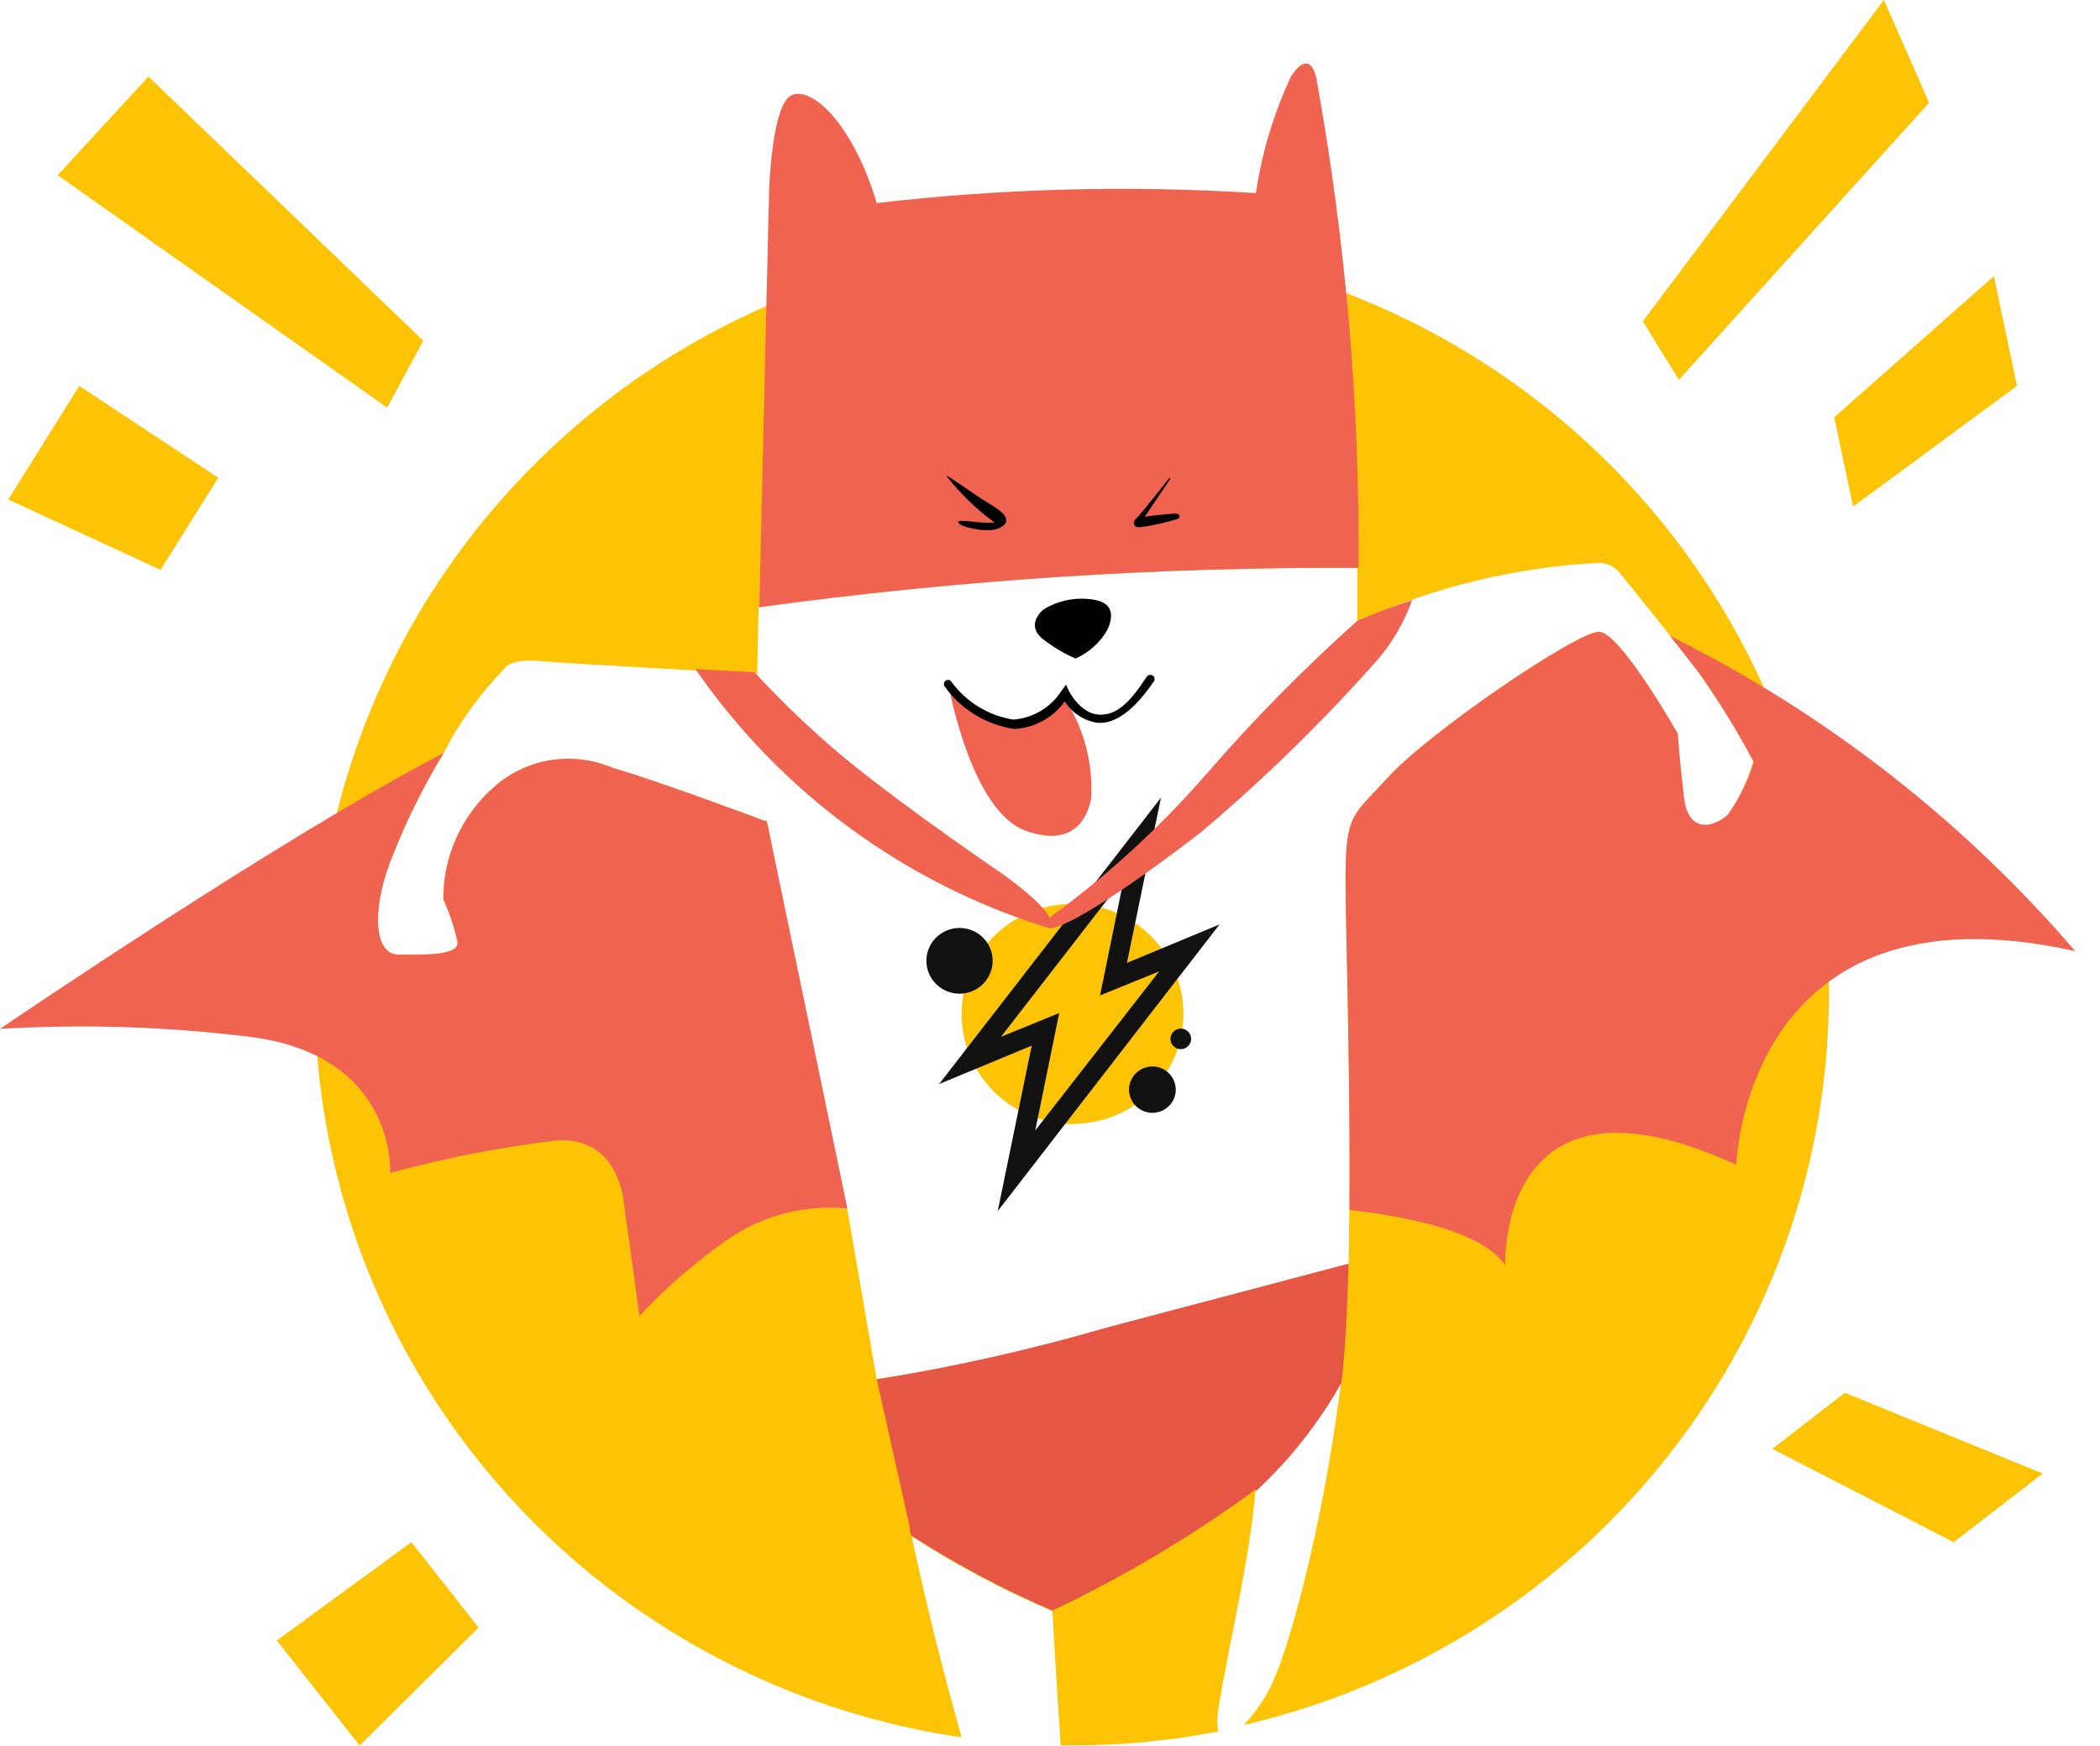
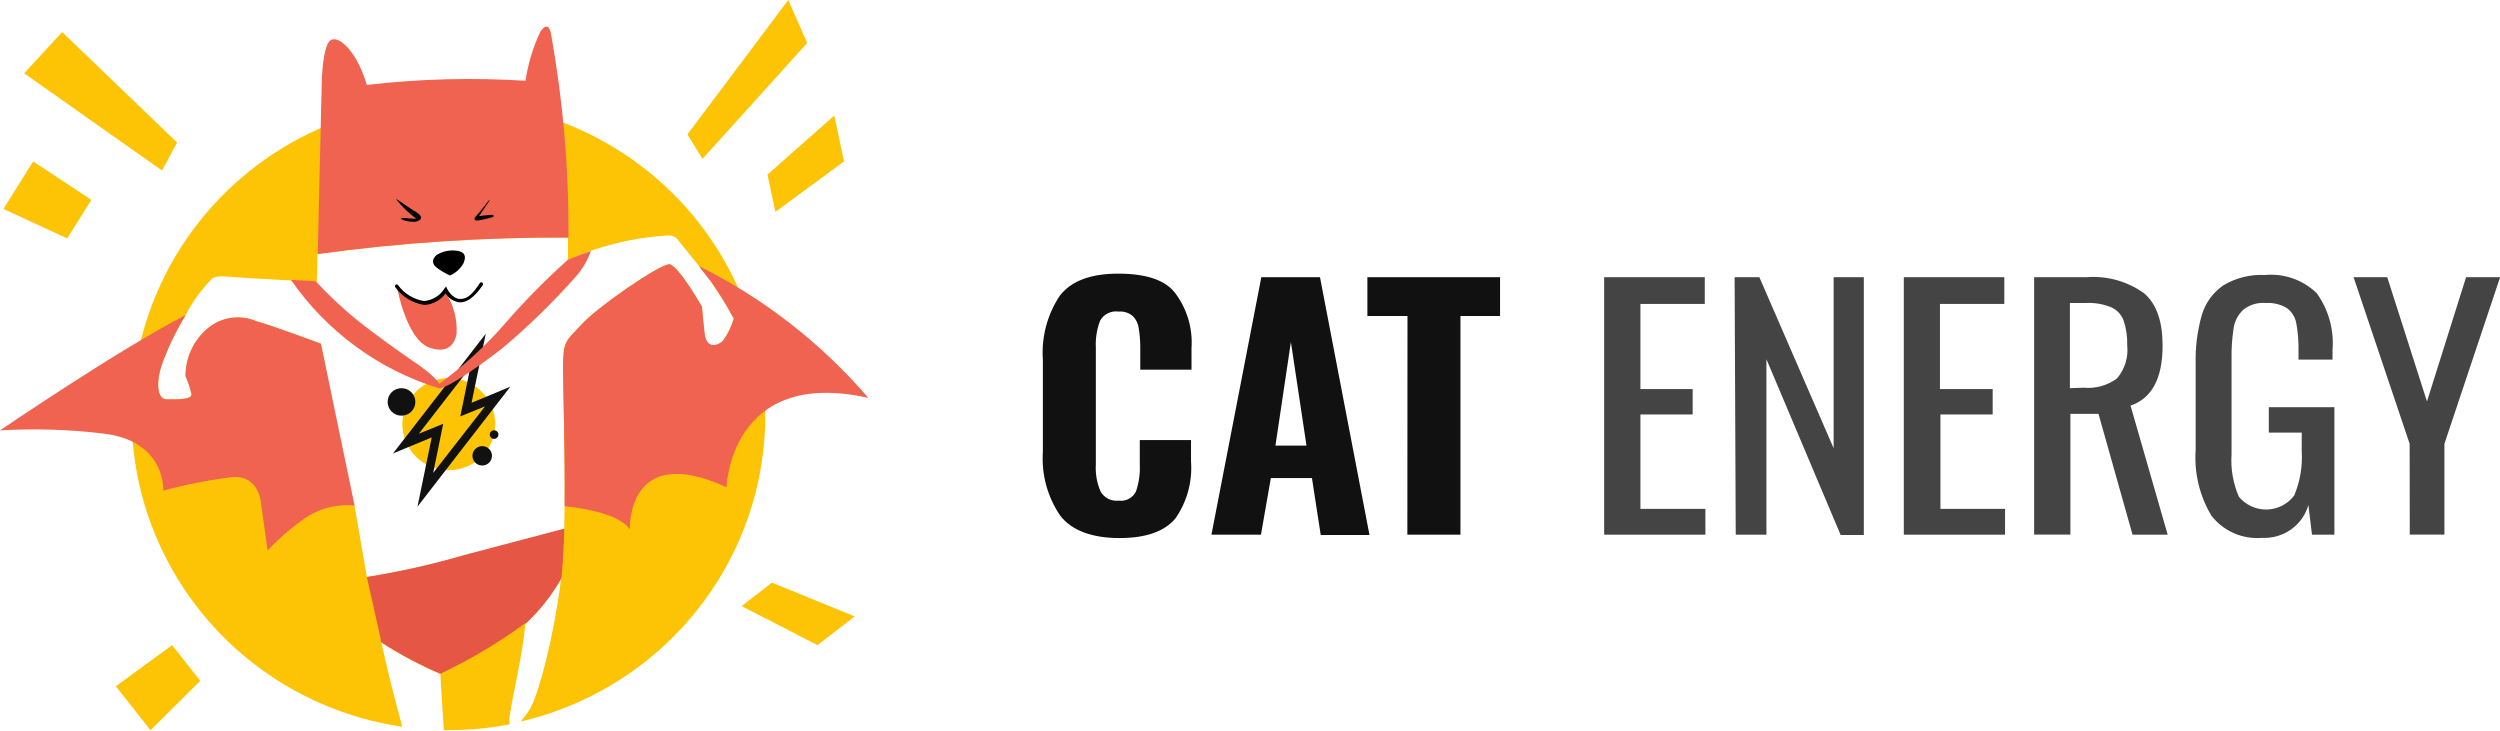
- <svg xmlns="http://www.w3.org/2000/svg" width="71" height="59" viewBox="0 0 71 59" fill="none">
-   <path d="M59.883 23.806A25.432 25.432 0 0 0 51.83 13.43a25.725 25.725 0 0 0-12.193-5.02 25.803 25.803 0 0 0-13.093 1.671 25.59 25.59 0 0 0-10.515 7.916 25.296 25.296 0 0 0-5.144 12.06 25.212 25.212 0 0 0 1.595 12.997 25.423 25.423 0 0 0 7.909 10.484 25.719 25.719 0 0 0 12.122 5.184 113.04 113.04 0 0 1-1.69-6.794 32.41 32.41 0 0 0 4.76 2.529s.12 2.142.28 4.533c1.789.03 3.575-.126 5.33-.466a2.104 2.104 0 0 1 0-.754c.29-1.855 1.09-5.198 1.25-7.35a15.114 15.114 0 0 0 2.9-3.68l-.06.436c-.55 4.226-1.7 8.74-2.4 9.989a5.536 5.536 0 0 1-.83 1.14 25.73 25.73 0 0 0 9.941-4.727 25.48 25.48 0 0 0 7.021-8.43 25.252 25.252 0 0 0 .87-21.341Zm-1.47 3.76c-.44.426-1.35.714-1.5-.576a34.09 34.09 0 0 1-.19-2.192s-1.93-3.402-2.65-3.442c-.72-.04-5.831 3.442-7.181 4.96-1.17 1.28-1.4 1.19-1.4 3.442 0 1.696.22 8.104.1 13.004l-8.15 2.153c-2.562.729-5.168 1.299-7.801 1.706l-1-5.783h-.14l-2.57-13.064s-3.81-1.428-5.21-1.815a3.788 3.788 0 0 0-4 .625 5.032 5.032 0 0 0-1.285 1.722 4.995 4.995 0 0 0-.446 2.097c.212.46.373.943.48 1.438.05.476-1.2.426-2 .426s-.92-1.428-.29-3.104c.492-1.29 1.1-2.531 1.82-3.71a11.776 11.776 0 0 1 2.07-2.867s.14-.337 1.25-.238c1.11.1 7.28.427 7.28.427l.05-2.252a143.93 143.93 0 0 1 20.242-1.33v1.816a22.671 22.671 0 0 1 8.14-1.984.916.916 0 0 1 .77.387c.34.427 2.41 2.976 2.65 3.343a27.73 27.73 0 0 1 1.83 2.976 6.167 6.167 0 0 1-.87 1.825v.01Z" fill="#FDC305" />
-   <path d="M56.463 21.495c.47.595.88 1.121 1 1.28a27.74 27.74 0 0 1 1.83 2.976c-.19.63-.48 1.226-.86 1.765-.44.427-1.35.714-1.5-.575-.15-1.29-.21-2.143-.21-2.143s-1.93-3.402-2.65-3.442c-.72-.04-5.83 3.442-7.18 4.96-1.17 1.28-1.4 1.19-1.4 3.442 0 1.488.17 6.596.13 11.14 1.81.198 4.47.694 5.27 1.864 0 0-.29-7.122 7.81-3.392 0 0 .28-9.711 11.46-7.221a43.671 43.671 0 0 0-13.7-10.654ZM45.932 19.194a89.015 89.015 0 0 0-1.4-16.397s-.15-1.29-.87-.238a14.057 14.057 0 0 0-1.2 3.968 71.461 71.461 0 0 0-12.82.337c-.82-2.728-2.22-3.968-2.89-3.64-.67.327-.75 3.253-.75 3.253l-.33 14.046a143.942 143.942 0 0 1 20.26-1.33Z" fill="#F06351" />
-   <path d="M45.352 46.74c.13-1.062.2-2.47.24-4.028l-8.15 2.153a64.434 64.434 0 0 1-7.8 1.756l1.11 4.96c0 .108 0 .218.07.327a32.398 32.398 0 0 0 4.76 2.53 42.484 42.484 0 0 0 6.88-4.098v.06a15.115 15.115 0 0 0 2.89-3.66Z" fill="#E55645" />
-   <path d="M32.002 16.09c-.05-.1 1 .674 1.41.912.41.238.61.416.61.585 0 .169-.26.337-.62.337s-.92-.119-1-.258c-.08-.139.6 0 .94 0h.29a8.052 8.052 0 0 1-1.63-1.577ZM39.502 16.198s-1 1.27-1.09 1.33c-.09.059-.17.337.19.287a8.146 8.146 0 0 0 1.22-.278c.11-.06.07-.198-.12-.178-.19.02-.68.05-1 .109l.85-1.26s.03-.119-.05-.01ZM36.362 22.259a2.293 2.293 0 0 0 1.09-.992c.28-.655 0-.903-.44-.992-.606-.11-1.23.01-1.75.337-.39.367-.34.724 0 .992a5.17 5.17 0 0 0 1.1.655Z" fill="#000" />
-   <path d="M36.002 23.509c-.115.225-.271.427-.46.595-.285.227-.635.36-1 .377a2.193 2.193 0 0 1-1.54-.437 1.995 1.995 0 0 1-.53-.446 1.002 1.002 0 0 0-.36-.248s.75 4.077 2.57 4.731c1.82.655 2.16-.753 2.21-1.13a5.55 5.55 0 0 0-.82-3.214c0-.298-.02-.1-.07-.228Z" fill="#F06351" />
-   <path d="M34.301 24.64a3.518 3.518 0 0 1-2.35-1.419.148.148 0 0 1 0-.198.14.14 0 0 1 .155-.031.14.14 0 0 1 .045.03 3.209 3.209 0 0 0 2.11 1.3 2.121 2.121 0 0 0 1.64-.992l.14-.188.1.218s.38.754 1 .794c.62.04 1.06-.417 1.63-1.28a.144.144 0 0 1 .2-.04.143.143 0 0 1 .04.199c-.666.972-1.296 1.438-1.89 1.398a1.557 1.557 0 0 1-1.12-.724 2.254 2.254 0 0 1-1.7.933Z" fill="#000" />
-   <path d="M36.262 37.99c2.07 0 3.75-1.665 3.75-3.719s-1.68-3.72-3.75-3.72c-2.072 0-3.75 1.666-3.75 3.72 0 2.054 1.678 3.72 3.75 3.72Z" fill="#FDC305" />
-   <path d="m41.232 31.246-3.13 1.3 1.15-5.585-7.5 9.68 3.13-1.298-1.15 5.594 7.5-9.691Zm-7.39 3.799 4.16-5.366-.81 3.967 2-.813-4.19 5.376.81-3.968-1.97.804ZM32.441 33.587c.62 0 1.12-.498 1.12-1.111 0-.614-.5-1.111-1.12-1.111-.618 0-1.12.497-1.12 1.11 0 .614.502 1.112 1.12 1.112ZM38.962 37.614c.436 0 .79-.35.79-.784a.787.787 0 0 0-.79-.783c-.436 0-.79.35-.79.783 0 .433.354.784.79.784ZM39.922 35.462c.193 0 .35-.156.35-.348a.349.349 0 0 0-.35-.347.349.349 0 0 0-.35.347c0 .192.157.348.35.348Z" fill="#111" />
-   <path d="M45.882 20.99a57.219 57.219 0 0 0-5.09 5.167 31.79 31.79 0 0 1-5.31 4.86c-.22-.525-1.63-1.507-1.63-1.507s-3.14-2.133-5.2-3.81a31.78 31.78 0 0 1-3.14-2.975l-2-.109a22.62 22.62 0 0 0 12 8.769c.86-.14 3.28-1.855 5.09-3.254a57.44 57.44 0 0 0 6-5.862 6.314 6.314 0 0 0 1.14-1.984c-1.14.377-1.86.704-1.86.704Z" fill="#F06351" />
-   <path d="m65.223 3.472-8.46 9.364-1.22-1.974L63.693 0l1.53 3.472ZM62.653 17.12l5.54-4.076-.78-3.71-5.4 4.771.64 3.016ZM59.923 48.972l6.13 3.154 3.01-2.321-6.69-2.728-2.45 1.895ZM1.95 5.922l3.07-3.333 9.29 8.927-1.22 2.262L1.95 5.922ZM7.38 16.149l-4.7-3.105-2.4 3.839 5.15 2.38 1.95-3.114ZM13.91 52.126l-4.55 3.323L12.16 59l4.02-3.988-2.27-2.886Z" fill="#FDC305" />
-   <path d="M25.931 27.774s-3.81-1.428-5.21-1.815a3.788 3.788 0 0 0-4 .625 5.032 5.032 0 0 0-1.285 1.722 4.994 4.994 0 0 0-.445 2.097c.211.46.372.943.48 1.438.05.476-1.2.426-2 .426s-.92-1.428-.29-3.104c.491-1.29 1.1-2.531 1.82-3.71C9.55 28.27 0 34.777 0 34.777a46.196 46.196 0 0 1 8.19.238c5.25.526 5 4.632 5 4.632a38.924 38.924 0 0 1 5.63-1.1c2.121-.14 2.271 2.102 2.271 2.102l.53 3.83a18.248 18.248 0 0 1 2.65-2.342 6.095 6.095 0 0 1 4.38-1.29l-2.72-13.073Z" fill="#F06351" />
+ <svg viewBox="0 0 202 59" id="logo-icon__desktop">
+   <g clip-path="url(#a)">
+     <path d="M59.883 23.806A25.432 25.432 0 0 0 51.83 13.43a25.725 25.725 0 0 0-12.193-5.02 25.803 25.803 0 0 0-13.093 1.671 25.59 25.59 0 0 0-10.515 7.916 25.296 25.296 0 0 0-5.144 12.06 25.212 25.212 0 0 0 1.595 12.997 25.423 25.423 0 0 0 7.909 10.484 25.719 25.719 0 0 0 12.122 5.184 113.04 113.04 0 0 1-1.69-6.794 32.41 32.41 0 0 0 4.76 2.529s.12 2.142.28 4.533c1.789.03 3.575-.126 5.33-.466a2.104 2.104 0 0 1 0-.754c.29-1.855 1.09-5.198 1.25-7.35a15.114 15.114 0 0 0 2.9-3.68l-.06.436c-.55 4.226-1.7 8.74-2.4 9.989a5.536 5.536 0 0 1-.83 1.14 25.73 25.73 0 0 0 9.941-4.727 25.48 25.48 0 0 0 7.021-8.43 25.252 25.252 0 0 0 .87-21.341Zm-1.47 3.76c-.44.426-1.35.714-1.5-.576a34.09 34.09 0 0 1-.19-2.192s-1.93-3.402-2.65-3.442c-.72-.04-5.831 3.442-7.181 4.96-1.17 1.28-1.4 1.19-1.4 3.442 0 1.696.22 8.104.1 13.004l-8.15 2.153c-2.562.729-5.168 1.299-7.801 1.706l-1-5.783h-.14l-2.57-13.064s-3.81-1.428-5.21-1.815a3.788 3.788 0 0 0-4 .625 5.032 5.032 0 0 0-1.285 1.722 4.995 4.995 0 0 0-.446 2.097c.212.46.373.943.48 1.438.05.476-1.2.426-2 .426s-.92-1.428-.29-3.104c.492-1.29 1.1-2.531 1.82-3.71a11.776 11.776 0 0 1 2.07-2.867s.14-.337 1.25-.238c1.11.1 7.28.427 7.28.427l.05-2.252a143.93 143.93 0 0 1 20.242-1.33v1.816a22.671 22.671 0 0 1 8.14-1.984.916.916 0 0 1 .77.387c.34.427 2.41 2.976 2.65 3.343a27.73 27.73 0 0 1 1.83 2.976 6.167 6.167 0 0 1-.87 1.825v.01Z" fill="#FDC305" />
+     <path d="M56.463 21.495c.47.595.88 1.121 1 1.28a27.74 27.74 0 0 1 1.83 2.976c-.19.63-.48 1.226-.86 1.765-.44.427-1.35.714-1.5-.575-.15-1.29-.21-2.143-.21-2.143s-1.93-3.402-2.65-3.442c-.72-.04-5.83 3.442-7.18 4.96-1.17 1.28-1.4 1.19-1.4 3.442 0 1.488.17 6.596.13 11.14 1.81.198 4.47.694 5.27 1.864 0 0-.29-7.122 7.81-3.392 0 0 .28-9.711 11.46-7.221a43.671 43.671 0 0 0-13.7-10.654ZM45.932 19.194a89.015 89.015 0 0 0-1.4-16.397s-.15-1.29-.87-.238a14.057 14.057 0 0 0-1.2 3.968 71.46 71.46 0 0 0-12.82.337c-.82-2.728-2.22-3.968-2.89-3.64-.67.327-.75 3.253-.75 3.253l-.33 14.046a143.942 143.942 0 0 1 20.26-1.33Z" fill="#F06351" />
+     <path d="M45.352 46.74c.13-1.062.2-2.47.24-4.028l-8.15 2.153a64.434 64.434 0 0 1-7.8 1.756l1.11 4.96c0 .108 0 .218.07.327a32.398 32.398 0 0 0 4.76 2.53 42.49 42.49 0 0 0 6.88-4.098v.06a15.115 15.115 0 0 0 2.89-3.66Z" fill="#E55645" />
+     <path d="M32.002 16.09c-.05-.1 1 .674 1.41.912.41.238.61.416.61.585 0 .169-.26.337-.62.337s-.92-.119-1-.258c-.08-.139.6 0 .94 0h.29a8.052 8.052 0 0 1-1.63-1.577ZM39.502 16.198s-1 1.27-1.09 1.33c-.09.059-.17.337.19.287a8.146 8.146 0 0 0 1.22-.278c.11-.06.07-.198-.12-.178-.19.02-.68.05-1 .109l.85-1.26s.03-.119-.05-.01ZM36.362 22.259a2.293 2.293 0 0 0 1.09-.992c.28-.655 0-.903-.44-.992-.606-.11-1.23.01-1.75.337-.39.367-.34.724 0 .992a5.17 5.17 0 0 0 1.1.655Z" fill="#000" />
+     <path d="M36.002 23.509c-.115.225-.271.427-.46.595-.285.227-.635.36-1 .377a2.193 2.193 0 0 1-1.54-.437 1.995 1.995 0 0 1-.53-.446 1.002 1.002 0 0 0-.36-.248s.75 4.077 2.57 4.731c1.82.655 2.16-.753 2.21-1.13a5.55 5.55 0 0 0-.82-3.214c0-.298-.02-.1-.07-.228Z" fill="#F06351" />
+     <path d="M34.301 24.64a3.518 3.518 0 0 1-2.35-1.419.148.148 0 0 1 0-.198.14.14 0 0 1 .155-.031.14.14 0 0 1 .045.03 3.209 3.209 0 0 0 2.11 1.3 2.121 2.121 0 0 0 1.64-.992l.14-.188.1.218s.38.754 1 .794c.62.04 1.06-.417 1.63-1.28a.144.144 0 0 1 .2-.04.143.143 0 0 1 .04.199c-.666.972-1.296 1.438-1.89 1.398a1.557 1.557 0 0 1-1.12-.724 2.254 2.254 0 0 1-1.7.933Z" fill="#000" />
+     <path d="M36.262 37.99c2.07 0 3.75-1.665 3.75-3.719s-1.68-3.72-3.75-3.72c-2.072 0-3.75 1.666-3.75 3.72 0 2.054 1.678 3.72 3.75 3.72Z" fill="#FDC305" />
+     <path d="m41.232 31.246-3.13 1.3 1.15-5.585-7.5 9.68 3.13-1.298-1.15 5.594 7.5-9.691Zm-7.39 3.799 4.16-5.366-.81 3.967 2-.813-4.19 5.376.81-3.968-1.97.804ZM32.441 33.587c.62 0 1.12-.498 1.12-1.111 0-.614-.5-1.111-1.12-1.111-.618 0-1.12.497-1.12 1.11 0 .614.502 1.112 1.12 1.112ZM38.962 37.614c.436 0 .79-.35.79-.784a.787.787 0 0 0-.79-.783c-.436 0-.79.35-.79.783 0 .433.354.784.79.784ZM39.922 35.462c.193 0 .35-.156.35-.348a.349.349 0 0 0-.35-.347.349.349 0 0 0-.35.347c0 .192.157.348.35.348Z" fill="#111" />
+     <path d="M45.882 20.99a57.219 57.219 0 0 0-5.09 5.167 31.79 31.79 0 0 1-5.31 4.86c-.22-.525-1.63-1.507-1.63-1.507s-3.14-2.133-5.2-3.81a31.78 31.78 0 0 1-3.14-2.975l-2-.109a22.62 22.62 0 0 0 12 8.769c.86-.14 3.28-1.855 5.09-3.254a57.44 57.44 0 0 0 6-5.862 6.314 6.314 0 0 0 1.14-1.984c-1.14.377-1.86.704-1.86.704Z" fill="#F06351" />
+     <path d="m65.223 3.472-8.46 9.364-1.22-1.974L63.693 0l1.53 3.472ZM62.653 17.12l5.54-4.076-.78-3.71-5.4 4.771.64 3.016ZM59.923 48.972l6.13 3.154 3.01-2.321-6.69-2.728-2.45 1.895ZM1.95 5.922l3.07-3.333 9.29 8.927-1.22 2.262L1.95 5.922ZM7.38 16.149l-4.7-3.105-2.4 3.839 5.15 2.38 1.95-3.114ZM13.91 52.126l-4.55 3.323L12.16 59l4.02-3.988-2.27-2.886Z" fill="#FDC305" />
+     <path d="M25.931 27.774s-3.81-1.428-5.21-1.815a3.788 3.788 0 0 0-4 .625 5.032 5.032 0 0 0-1.285 1.722 4.994 4.994 0 0 0-.445 2.097c.211.46.372.943.48 1.438.05.476-1.2.426-2 .426s-.92-1.428-.29-3.104c.491-1.29 1.1-2.531 1.82-3.71C9.55 28.27 0 34.777 0 34.777a46.196 46.196 0 0 1 8.19.238c5.25.526 5 4.632 5 4.632a38.924 38.924 0 0 1 5.63-1.1c2.121-.14 2.271 2.102 2.271 2.102l.53 3.83a18.248 18.248 0 0 1 2.65-2.342 6.095 6.095 0 0 1 4.38-1.29l-2.72-13.073Z" fill="#F06351" />
+     <path d="M85.664 41.661a8.174 8.174 0 0 1-1.4-5.148v-7.44a8.301 8.301 0 0 1 1.38-5.197c.927-1.184 2.51-1.773 4.75-1.766 2.24.007 3.757.526 4.55 1.558a6.628 6.628 0 0 1 1.33 4.453v1.746h-4.14v-1.895a9.84 9.84 0 0 0-.13-1.488 1.66 1.66 0 0 0-.47-.942 1.565 1.565 0 0 0-1.15-.367 1.47 1.47 0 0 0-.868.137 1.455 1.455 0 0 0-.632.607 5.386 5.386 0 0 0-.34 2.182v9.444a4.707 4.707 0 0 0 .39 2.182 1.476 1.476 0 0 0 1.45.724c.282.04.569-.01.82-.142.252-.132.455-.34.58-.592a5.75 5.75 0 0 0 .31-2.172V35.56h4.14v1.716a7.147 7.147 0 0 1-1.23 4.572c-.88 1.092-2.4 1.627-4.56 1.627-2.16 0-3.85-.595-4.78-1.815ZM101.915 22.398h4.74l4 20.83h-3.94l-.71-4.602h-3.32l-.8 4.573h-4l4.03-20.801Zm3.65 13.61-1.26-8.373-1.25 8.372h2.51ZM113.725 25.532h-3.24v-3.134h10.72v3.134h-3.2V43.2h-4.29l.01-17.667Z" fill="#111" />
+     <path d="M129.616 22.398h8.13v2.162h-5.2v6.874h4.22v2.054h-4.22v7.627h5.25V43.2h-8.18V22.398ZM140.157 22.398h2l6 13.817V22.398h2.44v20.83h-1.87l-6-14.204v14.175h-2.48l-.09-20.801ZM153.828 22.398h8.12v2.162h-5.2v6.874h4.26v2.054h-4.22v7.627h5.22V43.2h-8.18V22.398ZM164.358 22.398h4.22a7.042 7.042 0 0 1 4.67 1.3c1 .862 1.49 2.27 1.49 4.225 0 2.645-.863 4.262-2.59 4.85l3 10.426h-2.84l-2.75-9.761h-2.27v9.76h-2.93v-20.8Zm4 8.927a3.891 3.891 0 0 0 2.7-.754 3.536 3.536 0 0 0 .82-2.688 5.76 5.76 0 0 0-.29-1.984 1.883 1.883 0 0 0-1-1.071 4.794 4.794 0 0 0-2.05-.347h-1.29v6.884l1.11-.04ZM178.679 41.661a9.113 9.113 0 0 1-1.27-5.307v-6.943a13.27 13.27 0 0 1 .5-3.968 4.443 4.443 0 0 1 1.74-2.39 5.947 5.947 0 0 1 3.36-.834 5.298 5.298 0 0 1 4.18 1.468 6.904 6.904 0 0 1 1.28 4.593v.774h-2.75v-.645a11.309 11.309 0 0 0-.18-2.301 1.98 1.98 0 0 0-.76-1.22 3.02 3.02 0 0 0-1.72-.407 2.534 2.534 0 0 0-1.81.555 2.53 2.53 0 0 0-.77 1.468 14.484 14.484 0 0 0-.17 2.47v7.727a7.39 7.39 0 0 0 .59 3.432 2.85 2.85 0 0 0 4.47-.09 7.994 7.994 0 0 0 .61-3.62v-1.467h-2.66v-2.054h5.3V43.2h-1.81l-.29-2.391a3.661 3.661 0 0 1-1.4 1.969 3.71 3.71 0 0 1-2.33.68 4.698 4.698 0 0 1-2.288-.375 4.656 4.656 0 0 1-1.822-1.42ZM194.699 35.858l-4.53-13.46h2.72l3.21 10.038 3.16-10.038h2.75l-4.5 13.46v7.34h-2.8l-.01-7.34Z" fill="#444" />
+   </g>
</svg>
